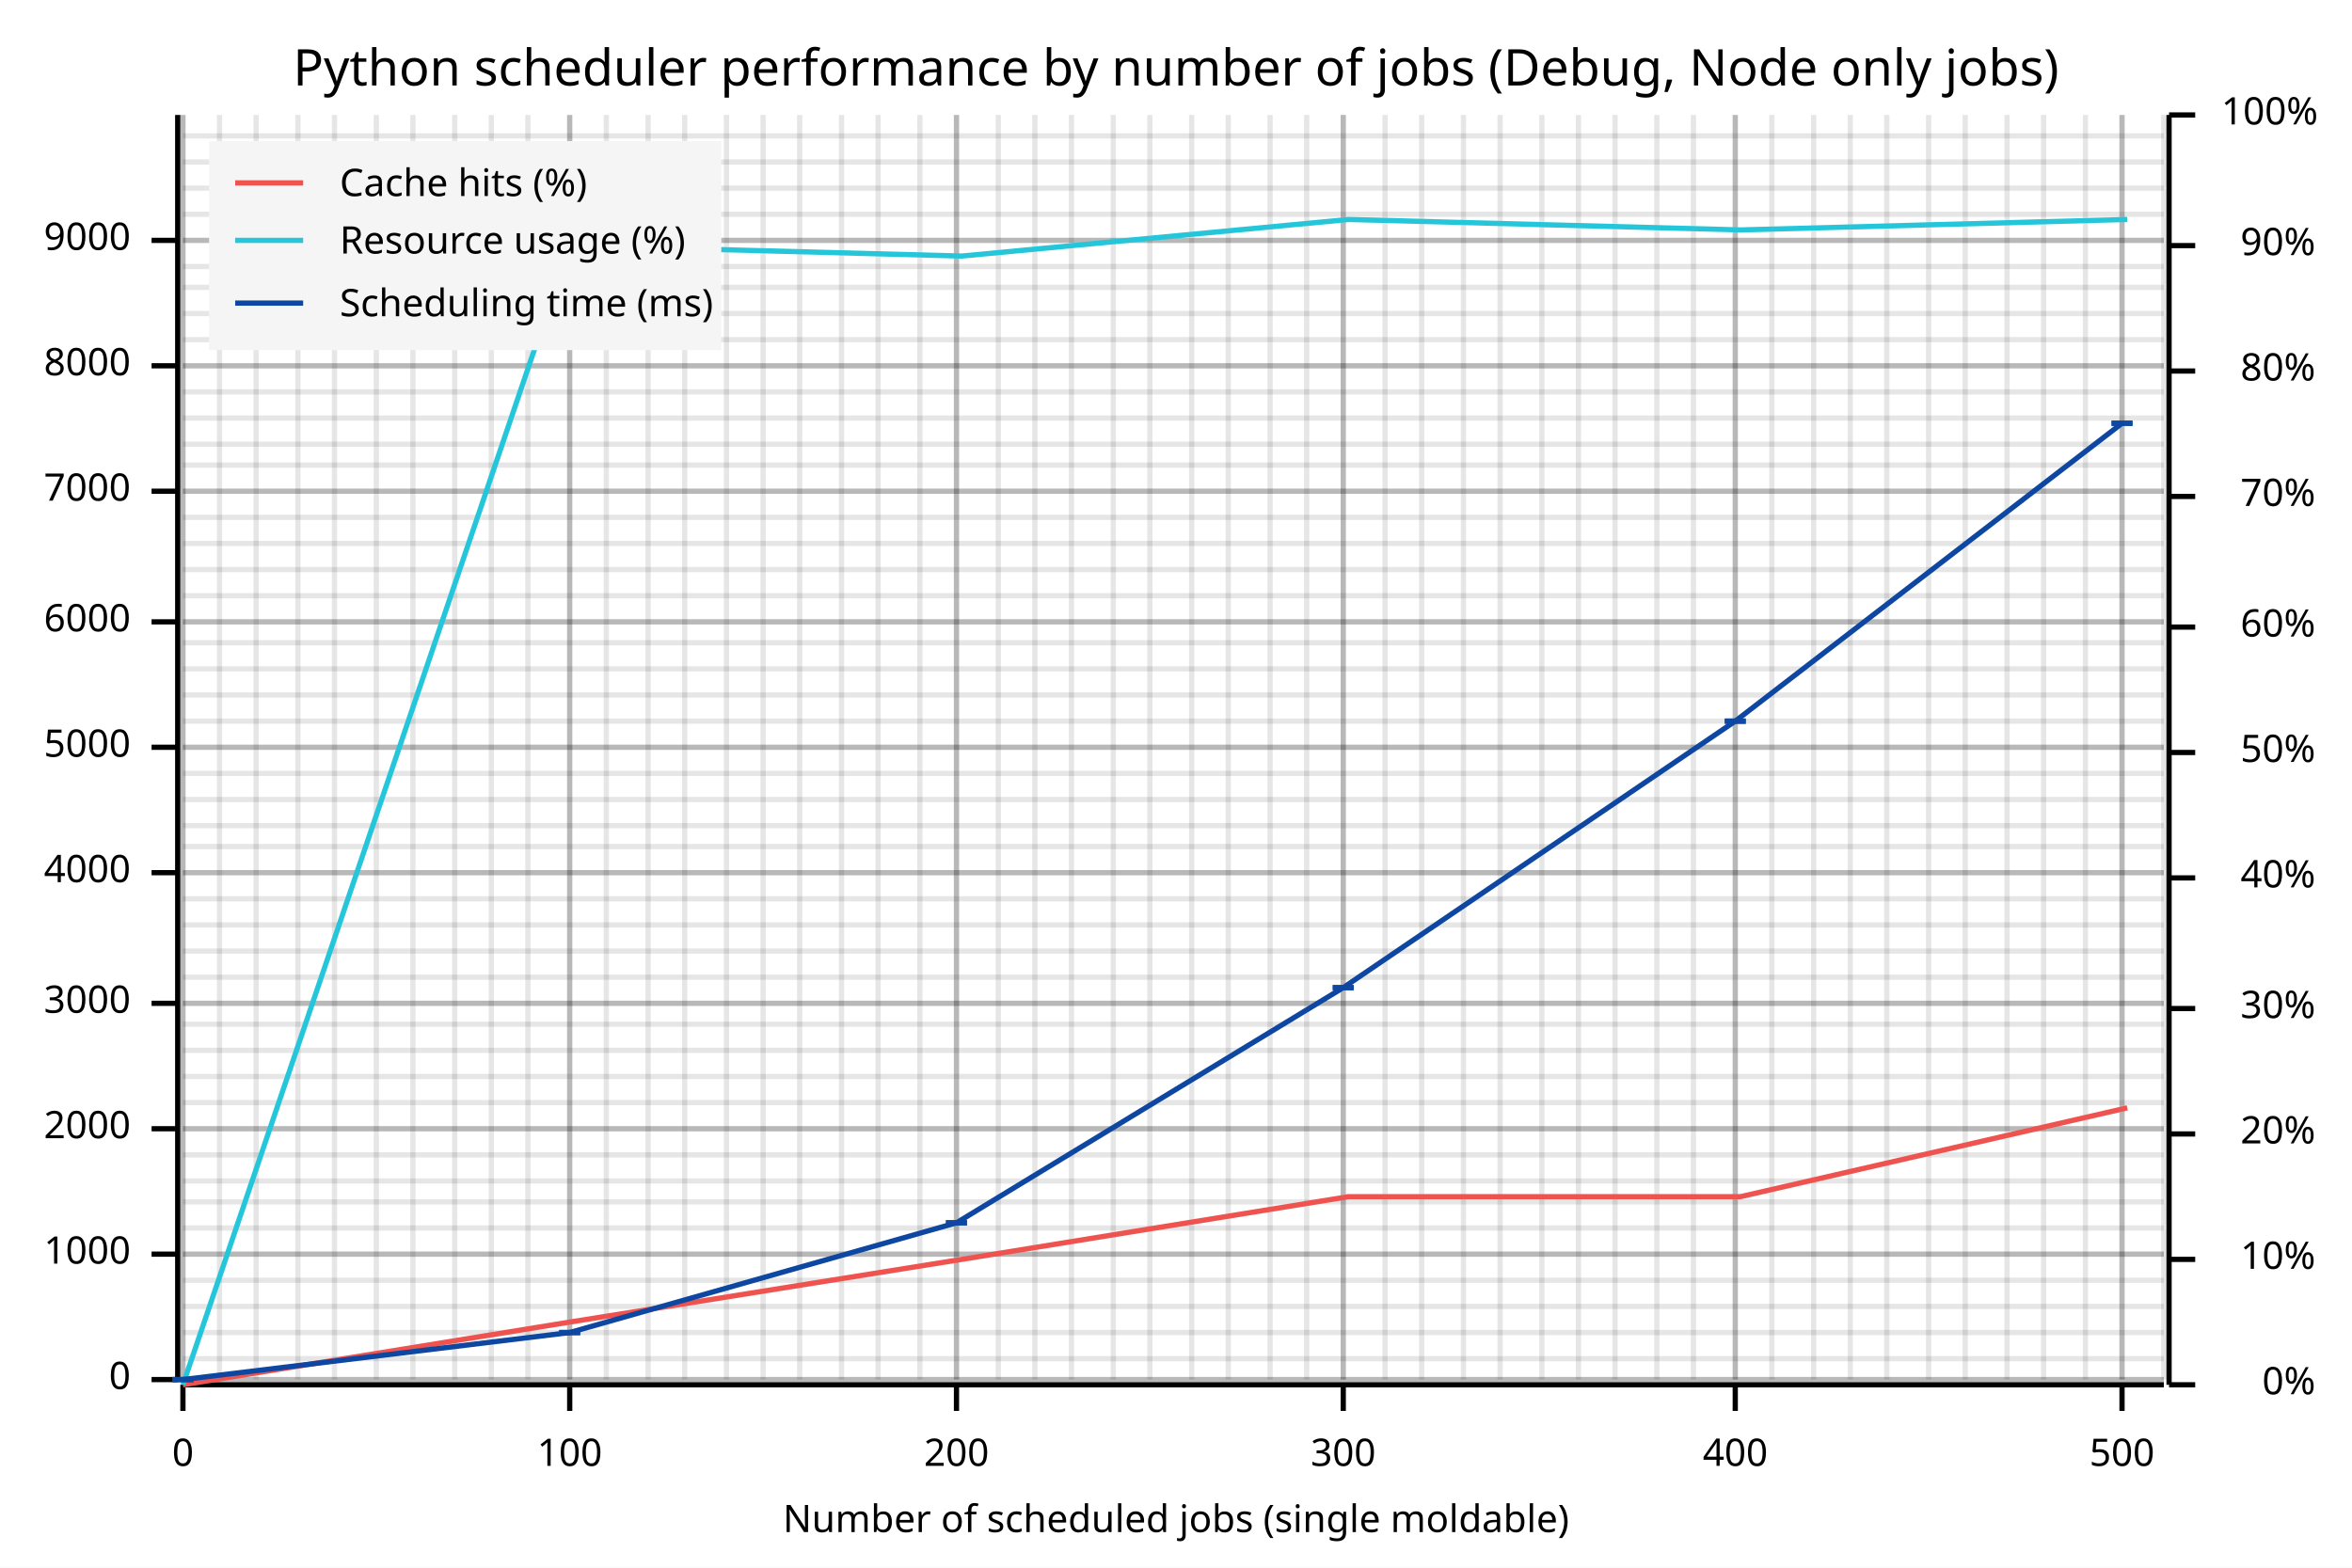
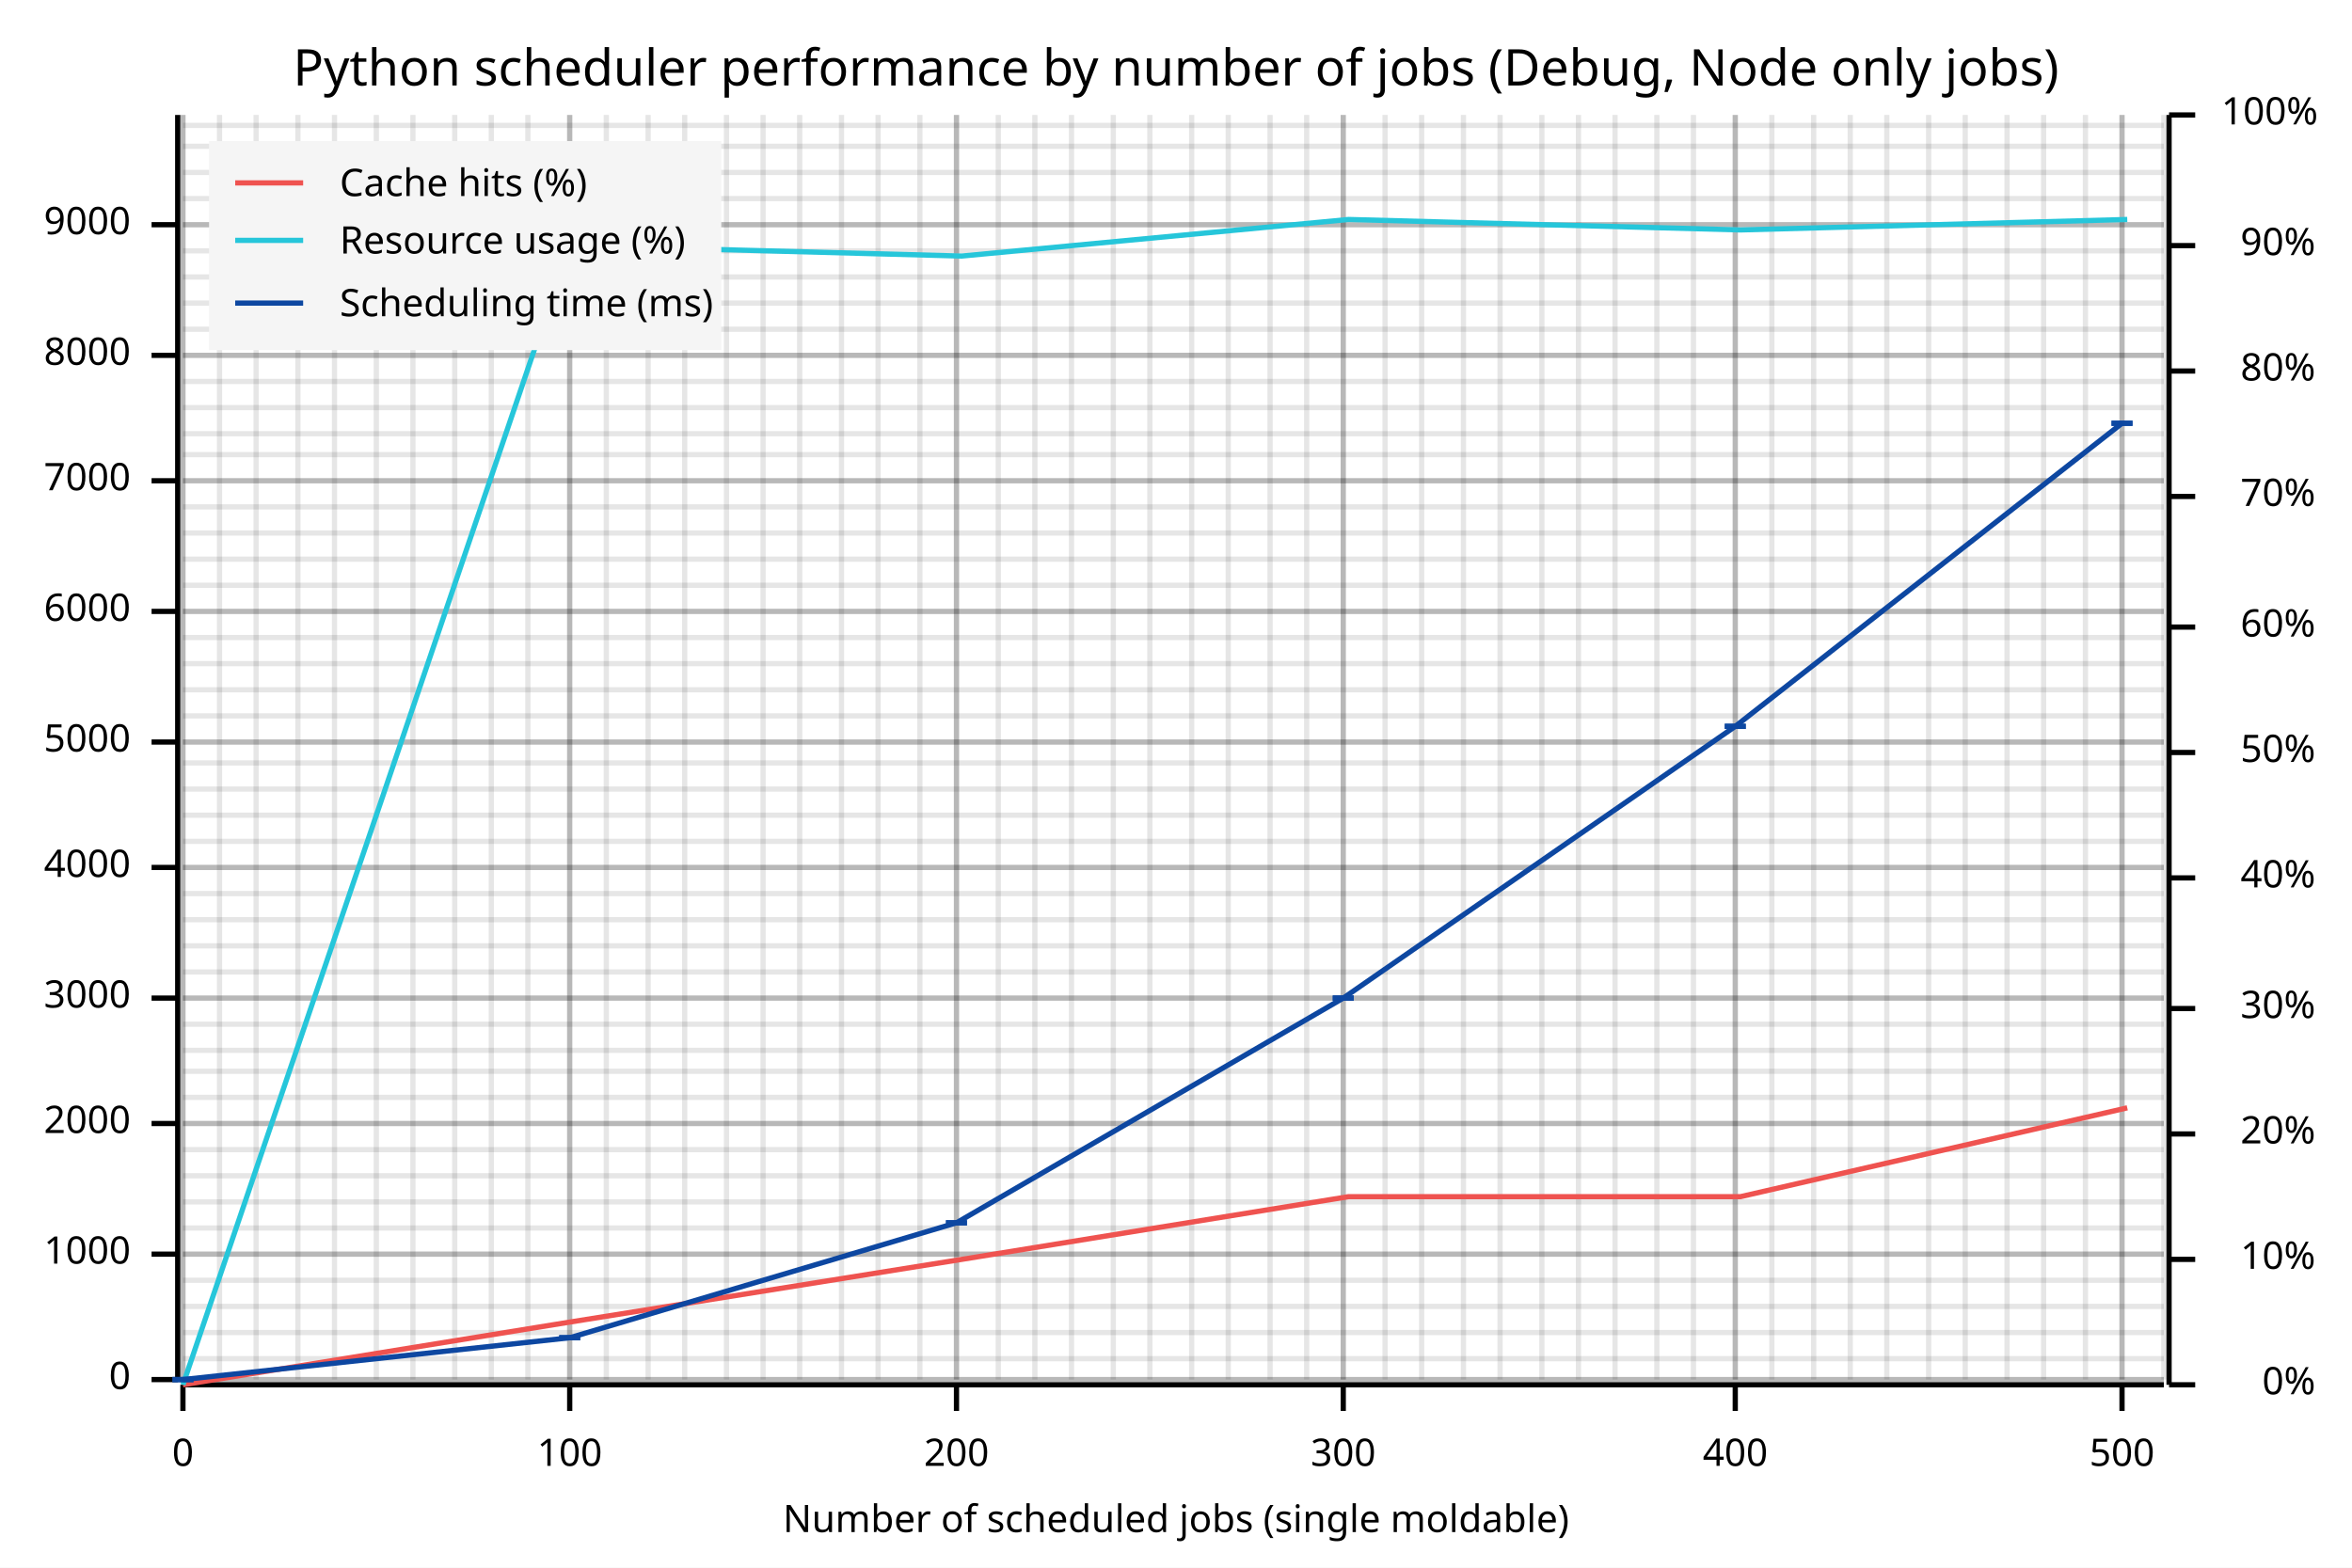
<svg xmlns="http://www.w3.org/2000/svg" width="450" height="300" viewBox="0 0 450 300">
  <rect x="0" y="0" width="450" height="300" opacity="1" fill="#FFFFFF" stroke="none" />
  <text x="225" y="9" dy="0.76em" text-anchor="middle" font-family="sans-serif" font-size="9.677" opacity="1" fill="#000000">
Python scheduler performance by number of jobs (Debug, Node only jobs)
</text>
  <line opacity="0.1" stroke="#000000" stroke-width="1" x1="35" y1="264" x2="35" y2="22" />
  <line opacity="0.1" stroke="#000000" stroke-width="1" x1="42" y1="264" x2="42" y2="22" />
  <line opacity="0.1" stroke="#000000" stroke-width="1" x1="49" y1="264" x2="49" y2="22" />
  <line opacity="0.1" stroke="#000000" stroke-width="1" x1="57" y1="264" x2="57" y2="22" />
  <line opacity="0.1" stroke="#000000" stroke-width="1" x1="64" y1="264" x2="64" y2="22" />
  <line opacity="0.1" stroke="#000000" stroke-width="1" x1="72" y1="264" x2="72" y2="22" />
  <line opacity="0.1" stroke="#000000" stroke-width="1" x1="79" y1="264" x2="79" y2="22" />
  <line opacity="0.1" stroke="#000000" stroke-width="1" x1="87" y1="264" x2="87" y2="22" />
  <line opacity="0.1" stroke="#000000" stroke-width="1" x1="94" y1="264" x2="94" y2="22" />
  <line opacity="0.1" stroke="#000000" stroke-width="1" x1="101" y1="264" x2="101" y2="22" />
  <line opacity="0.1" stroke="#000000" stroke-width="1" x1="109" y1="264" x2="109" y2="22" />
  <line opacity="0.1" stroke="#000000" stroke-width="1" x1="116" y1="264" x2="116" y2="22" />
  <line opacity="0.1" stroke="#000000" stroke-width="1" x1="124" y1="264" x2="124" y2="22" />
  <line opacity="0.1" stroke="#000000" stroke-width="1" x1="131" y1="264" x2="131" y2="22" />
  <line opacity="0.1" stroke="#000000" stroke-width="1" x1="139" y1="264" x2="139" y2="22" />
  <line opacity="0.1" stroke="#000000" stroke-width="1" x1="146" y1="264" x2="146" y2="22" />
  <line opacity="0.1" stroke="#000000" stroke-width="1" x1="153" y1="264" x2="153" y2="22" />
  <line opacity="0.1" stroke="#000000" stroke-width="1" x1="161" y1="264" x2="161" y2="22" />
  <line opacity="0.1" stroke="#000000" stroke-width="1" x1="168" y1="264" x2="168" y2="22" />
  <line opacity="0.1" stroke="#000000" stroke-width="1" x1="176" y1="264" x2="176" y2="22" />
  <line opacity="0.1" stroke="#000000" stroke-width="1" x1="183" y1="264" x2="183" y2="22" />
  <line opacity="0.1" stroke="#000000" stroke-width="1" x1="191" y1="264" x2="191" y2="22" />
  <line opacity="0.1" stroke="#000000" stroke-width="1" x1="198" y1="264" x2="198" y2="22" />
  <line opacity="0.1" stroke="#000000" stroke-width="1" x1="205" y1="264" x2="205" y2="22" />
  <line opacity="0.1" stroke="#000000" stroke-width="1" x1="213" y1="264" x2="213" y2="22" />
  <line opacity="0.1" stroke="#000000" stroke-width="1" x1="220" y1="264" x2="220" y2="22" />
  <line opacity="0.1" stroke="#000000" stroke-width="1" x1="228" y1="264" x2="228" y2="22" />
  <line opacity="0.1" stroke="#000000" stroke-width="1" x1="235" y1="264" x2="235" y2="22" />
  <line opacity="0.1" stroke="#000000" stroke-width="1" x1="243" y1="264" x2="243" y2="22" />
  <line opacity="0.1" stroke="#000000" stroke-width="1" x1="250" y1="264" x2="250" y2="22" />
  <line opacity="0.1" stroke="#000000" stroke-width="1" x1="257" y1="264" x2="257" y2="22" />
  <line opacity="0.1" stroke="#000000" stroke-width="1" x1="265" y1="264" x2="265" y2="22" />
  <line opacity="0.1" stroke="#000000" stroke-width="1" x1="272" y1="264" x2="272" y2="22" />
  <line opacity="0.1" stroke="#000000" stroke-width="1" x1="280" y1="264" x2="280" y2="22" />
  <line opacity="0.1" stroke="#000000" stroke-width="1" x1="287" y1="264" x2="287" y2="22" />
  <line opacity="0.1" stroke="#000000" stroke-width="1" x1="295" y1="264" x2="295" y2="22" />
  <line opacity="0.1" stroke="#000000" stroke-width="1" x1="302" y1="264" x2="302" y2="22" />
  <line opacity="0.1" stroke="#000000" stroke-width="1" x1="309" y1="264" x2="309" y2="22" />
  <line opacity="0.1" stroke="#000000" stroke-width="1" x1="317" y1="264" x2="317" y2="22" />
  <line opacity="0.1" stroke="#000000" stroke-width="1" x1="324" y1="264" x2="324" y2="22" />
  <line opacity="0.1" stroke="#000000" stroke-width="1" x1="332" y1="264" x2="332" y2="22" />
  <line opacity="0.1" stroke="#000000" stroke-width="1" x1="339" y1="264" x2="339" y2="22" />
  <line opacity="0.1" stroke="#000000" stroke-width="1" x1="347" y1="264" x2="347" y2="22" />
  <line opacity="0.1" stroke="#000000" stroke-width="1" x1="354" y1="264" x2="354" y2="22" />
  <line opacity="0.1" stroke="#000000" stroke-width="1" x1="361" y1="264" x2="361" y2="22" />
  <line opacity="0.1" stroke="#000000" stroke-width="1" x1="369" y1="264" x2="369" y2="22" />
  <line opacity="0.1" stroke="#000000" stroke-width="1" x1="376" y1="264" x2="376" y2="22" />
  <line opacity="0.1" stroke="#000000" stroke-width="1" x1="384" y1="264" x2="384" y2="22" />
  <line opacity="0.1" stroke="#000000" stroke-width="1" x1="391" y1="264" x2="391" y2="22" />
  <line opacity="0.1" stroke="#000000" stroke-width="1" x1="399" y1="264" x2="399" y2="22" />
  <line opacity="0.1" stroke="#000000" stroke-width="1" x1="406" y1="264" x2="406" y2="22" />
  <line opacity="0.1" stroke="#000000" stroke-width="1" x1="414" y1="264" x2="414" y2="22" />
  <line opacity="0.1" stroke="#000000" stroke-width="1" x1="35" y1="264" x2="414" y2="264" />
  <line opacity="0.1" stroke="#000000" stroke-width="1" x1="35" y1="260" x2="414" y2="260" />
  <line opacity="0.1" stroke="#000000" stroke-width="1" x1="35" y1="255" x2="414" y2="255" />
  <line opacity="0.1" stroke="#000000" stroke-width="1" x1="35" y1="250" x2="414" y2="250" />
  <line opacity="0.1" stroke="#000000" stroke-width="1" x1="35" y1="245" x2="414" y2="245" />
  <line opacity="0.1" stroke="#000000" stroke-width="1" x1="35" y1="240" x2="414" y2="240" />
  <line opacity="0.1" stroke="#000000" stroke-width="1" x1="35" y1="235" x2="414" y2="235" />
  <line opacity="0.1" stroke="#000000" stroke-width="1" x1="35" y1="230" x2="414" y2="230" />
-   <line opacity="0.1" stroke="#000000" stroke-width="1" x1="35" y1="226" x2="414" y2="226" />
-   <line opacity="0.1" stroke="#000000" stroke-width="1" x1="35" y1="221" x2="414" y2="221" />
-   <line opacity="0.1" stroke="#000000" stroke-width="1" x1="35" y1="216" x2="414" y2="216" />
-   <line opacity="0.1" stroke="#000000" stroke-width="1" x1="35" y1="211" x2="414" y2="211" />
-   <line opacity="0.1" stroke="#000000" stroke-width="1" x1="35" y1="206" x2="414" y2="206" />
+   <line opacity="0.1" stroke="#000000" stroke-width="1" x1="35" y1="225" x2="414" y2="225" />
+   <line opacity="0.1" stroke="#000000" stroke-width="1" x1="35" y1="220" x2="414" y2="220" />
+   <line opacity="0.1" stroke="#000000" stroke-width="1" x1="35" y1="215" x2="414" y2="215" />
+   <line opacity="0.1" stroke="#000000" stroke-width="1" x1="35" y1="210" x2="414" y2="210" />
+   <line opacity="0.1" stroke="#000000" stroke-width="1" x1="35" y1="205" x2="414" y2="205" />
  <line opacity="0.1" stroke="#000000" stroke-width="1" x1="35" y1="201" x2="414" y2="201" />
  <line opacity="0.1" stroke="#000000" stroke-width="1" x1="35" y1="196" x2="414" y2="196" />
-   <line opacity="0.1" stroke="#000000" stroke-width="1" x1="35" y1="192" x2="414" y2="192" />
-   <line opacity="0.1" stroke="#000000" stroke-width="1" x1="35" y1="187" x2="414" y2="187" />
-   <line opacity="0.1" stroke="#000000" stroke-width="1" x1="35" y1="182" x2="414" y2="182" />
-   <line opacity="0.1" stroke="#000000" stroke-width="1" x1="35" y1="177" x2="414" y2="177" />
-   <line opacity="0.1" stroke="#000000" stroke-width="1" x1="35" y1="172" x2="414" y2="172" />
-   <line opacity="0.1" stroke="#000000" stroke-width="1" x1="35" y1="167" x2="414" y2="167" />
-   <line opacity="0.1" stroke="#000000" stroke-width="1" x1="35" y1="162" x2="414" y2="162" />
-   <line opacity="0.1" stroke="#000000" stroke-width="1" x1="35" y1="158" x2="414" y2="158" />
-   <line opacity="0.1" stroke="#000000" stroke-width="1" x1="35" y1="153" x2="414" y2="153" />
-   <line opacity="0.1" stroke="#000000" stroke-width="1" x1="35" y1="148" x2="414" y2="148" />
-   <line opacity="0.1" stroke="#000000" stroke-width="1" x1="35" y1="143" x2="414" y2="143" />
-   <line opacity="0.1" stroke="#000000" stroke-width="1" x1="35" y1="138" x2="414" y2="138" />
-   <line opacity="0.1" stroke="#000000" stroke-width="1" x1="35" y1="133" x2="414" y2="133" />
-   <line opacity="0.1" stroke="#000000" stroke-width="1" x1="35" y1="128" x2="414" y2="128" />
-   <line opacity="0.1" stroke="#000000" stroke-width="1" x1="35" y1="123" x2="414" y2="123" />
-   <line opacity="0.1" stroke="#000000" stroke-width="1" x1="35" y1="119" x2="414" y2="119" />
-   <line opacity="0.1" stroke="#000000" stroke-width="1" x1="35" y1="114" x2="414" y2="114" />
-   <line opacity="0.1" stroke="#000000" stroke-width="1" x1="35" y1="109" x2="414" y2="109" />
-   <line opacity="0.1" stroke="#000000" stroke-width="1" x1="35" y1="104" x2="414" y2="104" />
-   <line opacity="0.1" stroke="#000000" stroke-width="1" x1="35" y1="99" x2="414" y2="99" />
-   <line opacity="0.1" stroke="#000000" stroke-width="1" x1="35" y1="94" x2="414" y2="94" />
-   <line opacity="0.1" stroke="#000000" stroke-width="1" x1="35" y1="89" x2="414" y2="89" />
-   <line opacity="0.1" stroke="#000000" stroke-width="1" x1="35" y1="85" x2="414" y2="85" />
-   <line opacity="0.1" stroke="#000000" stroke-width="1" x1="35" y1="80" x2="414" y2="80" />
-   <line opacity="0.1" stroke="#000000" stroke-width="1" x1="35" y1="75" x2="414" y2="75" />
-   <line opacity="0.1" stroke="#000000" stroke-width="1" x1="35" y1="70" x2="414" y2="70" />
-   <line opacity="0.1" stroke="#000000" stroke-width="1" x1="35" y1="65" x2="414" y2="65" />
-   <line opacity="0.1" stroke="#000000" stroke-width="1" x1="35" y1="60" x2="414" y2="60" />
-   <line opacity="0.1" stroke="#000000" stroke-width="1" x1="35" y1="55" x2="414" y2="55" />
-   <line opacity="0.1" stroke="#000000" stroke-width="1" x1="35" y1="51" x2="414" y2="51" />
-   <line opacity="0.1" stroke="#000000" stroke-width="1" x1="35" y1="46" x2="414" y2="46" />
-   <line opacity="0.1" stroke="#000000" stroke-width="1" x1="35" y1="41" x2="414" y2="41" />
-   <line opacity="0.1" stroke="#000000" stroke-width="1" x1="35" y1="36" x2="414" y2="36" />
-   <line opacity="0.1" stroke="#000000" stroke-width="1" x1="35" y1="31" x2="414" y2="31" />
-   <line opacity="0.1" stroke="#000000" stroke-width="1" x1="35" y1="26" x2="414" y2="26" />
+   <line opacity="0.1" stroke="#000000" stroke-width="1" x1="35" y1="191" x2="414" y2="191" />
+   <line opacity="0.1" stroke="#000000" stroke-width="1" x1="35" y1="186" x2="414" y2="186" />
+   <line opacity="0.1" stroke="#000000" stroke-width="1" x1="35" y1="181" x2="414" y2="181" />
+   <line opacity="0.1" stroke="#000000" stroke-width="1" x1="35" y1="176" x2="414" y2="176" />
+   <line opacity="0.1" stroke="#000000" stroke-width="1" x1="35" y1="171" x2="414" y2="171" />
+   <line opacity="0.1" stroke="#000000" stroke-width="1" x1="35" y1="166" x2="414" y2="166" />
+   <line opacity="0.1" stroke="#000000" stroke-width="1" x1="35" y1="161" x2="414" y2="161" />
+   <line opacity="0.1" stroke="#000000" stroke-width="1" x1="35" y1="156" x2="414" y2="156" />
+   <line opacity="0.1" stroke="#000000" stroke-width="1" x1="35" y1="151" x2="414" y2="151" />
+   <line opacity="0.1" stroke="#000000" stroke-width="1" x1="35" y1="146" x2="414" y2="146" />
+   <line opacity="0.1" stroke="#000000" stroke-width="1" x1="35" y1="142" x2="414" y2="142" />
+   <line opacity="0.1" stroke="#000000" stroke-width="1" x1="35" y1="137" x2="414" y2="137" />
+   <line opacity="0.1" stroke="#000000" stroke-width="1" x1="35" y1="132" x2="414" y2="132" />
+   <line opacity="0.1" stroke="#000000" stroke-width="1" x1="35" y1="127" x2="414" y2="127" />
+   <line opacity="0.1" stroke="#000000" stroke-width="1" x1="35" y1="122" x2="414" y2="122" />
+   <line opacity="0.1" stroke="#000000" stroke-width="1" x1="35" y1="117" x2="414" y2="117" />
+   <line opacity="0.1" stroke="#000000" stroke-width="1" x1="35" y1="112" x2="414" y2="112" />
+   <line opacity="0.1" stroke="#000000" stroke-width="1" x1="35" y1="107" x2="414" y2="107" />
+   <line opacity="0.1" stroke="#000000" stroke-width="1" x1="35" y1="102" x2="414" y2="102" />
+   <line opacity="0.1" stroke="#000000" stroke-width="1" x1="35" y1="97" x2="414" y2="97" />
+   <line opacity="0.1" stroke="#000000" stroke-width="1" x1="35" y1="92" x2="414" y2="92" />
+   <line opacity="0.1" stroke="#000000" stroke-width="1" x1="35" y1="87" x2="414" y2="87" />
+   <line opacity="0.1" stroke="#000000" stroke-width="1" x1="35" y1="83" x2="414" y2="83" />
+   <line opacity="0.1" stroke="#000000" stroke-width="1" x1="35" y1="78" x2="414" y2="78" />
+   <line opacity="0.1" stroke="#000000" stroke-width="1" x1="35" y1="73" x2="414" y2="73" />
+   <line opacity="0.1" stroke="#000000" stroke-width="1" x1="35" y1="68" x2="414" y2="68" />
+   <line opacity="0.1" stroke="#000000" stroke-width="1" x1="35" y1="63" x2="414" y2="63" />
+   <line opacity="0.1" stroke="#000000" stroke-width="1" x1="35" y1="58" x2="414" y2="58" />
+   <line opacity="0.1" stroke="#000000" stroke-width="1" x1="35" y1="53" x2="414" y2="53" />
+   <line opacity="0.1" stroke="#000000" stroke-width="1" x1="35" y1="48" x2="414" y2="48" />
+   <line opacity="0.1" stroke="#000000" stroke-width="1" x1="35" y1="43" x2="414" y2="43" />
+   <line opacity="0.1" stroke="#000000" stroke-width="1" x1="35" y1="38" x2="414" y2="38" />
+   <line opacity="0.1" stroke="#000000" stroke-width="1" x1="35" y1="33" x2="414" y2="33" />
+   <line opacity="0.1" stroke="#000000" stroke-width="1" x1="35" y1="28" x2="414" y2="28" />
+   <line opacity="0.1" stroke="#000000" stroke-width="1" x1="35" y1="24" x2="414" y2="24" />
  <text x="225" y="295" dy="-0.5ex" text-anchor="middle" font-family="sans-serif" font-size="7.258" opacity="1" fill="#000000">
Number of scheduled jobs (single moldable)
</text>
  <line opacity="0.2" stroke="#000000" stroke-width="1" x1="35" y1="264" x2="35" y2="22" />
  <line opacity="0.2" stroke="#000000" stroke-width="1" x1="109" y1="264" x2="109" y2="22" />
  <line opacity="0.2" stroke="#000000" stroke-width="1" x1="183" y1="264" x2="183" y2="22" />
  <line opacity="0.2" stroke="#000000" stroke-width="1" x1="257" y1="264" x2="257" y2="22" />
  <line opacity="0.2" stroke="#000000" stroke-width="1" x1="332" y1="264" x2="332" y2="22" />
  <line opacity="0.2" stroke="#000000" stroke-width="1" x1="406" y1="264" x2="406" y2="22" />
  <line opacity="0.2" stroke="#000000" stroke-width="1" x1="35" y1="264" x2="414" y2="264" />
  <line opacity="0.2" stroke="#000000" stroke-width="1" x1="35" y1="240" x2="414" y2="240" />
-   <line opacity="0.2" stroke="#000000" stroke-width="1" x1="35" y1="216" x2="414" y2="216" />
-   <line opacity="0.2" stroke="#000000" stroke-width="1" x1="35" y1="192" x2="414" y2="192" />
-   <line opacity="0.2" stroke="#000000" stroke-width="1" x1="35" y1="167" x2="414" y2="167" />
-   <line opacity="0.2" stroke="#000000" stroke-width="1" x1="35" y1="143" x2="414" y2="143" />
-   <line opacity="0.2" stroke="#000000" stroke-width="1" x1="35" y1="119" x2="414" y2="119" />
-   <line opacity="0.2" stroke="#000000" stroke-width="1" x1="35" y1="94" x2="414" y2="94" />
-   <line opacity="0.2" stroke="#000000" stroke-width="1" x1="35" y1="70" x2="414" y2="70" />
-   <line opacity="0.2" stroke="#000000" stroke-width="1" x1="35" y1="46" x2="414" y2="46" />
+   <line opacity="0.2" stroke="#000000" stroke-width="1" x1="35" y1="215" x2="414" y2="215" />
+   <line opacity="0.2" stroke="#000000" stroke-width="1" x1="35" y1="191" x2="414" y2="191" />
+   <line opacity="0.2" stroke="#000000" stroke-width="1" x1="35" y1="166" x2="414" y2="166" />
+   <line opacity="0.2" stroke="#000000" stroke-width="1" x1="35" y1="142" x2="414" y2="142" />
+   <line opacity="0.2" stroke="#000000" stroke-width="1" x1="35" y1="117" x2="414" y2="117" />
+   <line opacity="0.2" stroke="#000000" stroke-width="1" x1="35" y1="92" x2="414" y2="92" />
+   <line opacity="0.2" stroke="#000000" stroke-width="1" x1="35" y1="68" x2="414" y2="68" />
+   <line opacity="0.2" stroke="#000000" stroke-width="1" x1="35" y1="43" x2="414" y2="43" />
  <polyline fill="none" opacity="1" stroke="#000000" stroke-width="1" points="34,22 34,264 " />
  <text x="25" y="264" dy="0.5ex" text-anchor="end" font-family="sans-serif" font-size="7.258" opacity="1" fill="#000000">
0
</text>
  <polyline fill="none" opacity="1" stroke="#000000" stroke-width="1" points="29,264 34,264 " />
  <text x="25" y="240" dy="0.5ex" text-anchor="end" font-family="sans-serif" font-size="7.258" opacity="1" fill="#000000">
1000
</text>
  <polyline fill="none" opacity="1" stroke="#000000" stroke-width="1" points="29,240 34,240 " />
-   <text x="25" y="216" dy="0.5ex" text-anchor="end" font-family="sans-serif" font-size="7.258" opacity="1" fill="#000000">
+   <text x="25" y="215" dy="0.5ex" text-anchor="end" font-family="sans-serif" font-size="7.258" opacity="1" fill="#000000">
2000
</text>
-   <polyline fill="none" opacity="1" stroke="#000000" stroke-width="1" points="29,216 34,216 " />
-   <text x="25" y="192" dy="0.5ex" text-anchor="end" font-family="sans-serif" font-size="7.258" opacity="1" fill="#000000">
+   <polyline fill="none" opacity="1" stroke="#000000" stroke-width="1" points="29,215 34,215 " />
+   <text x="25" y="191" dy="0.5ex" text-anchor="end" font-family="sans-serif" font-size="7.258" opacity="1" fill="#000000">
3000
</text>
-   <polyline fill="none" opacity="1" stroke="#000000" stroke-width="1" points="29,192 34,192 " />
-   <text x="25" y="167" dy="0.5ex" text-anchor="end" font-family="sans-serif" font-size="7.258" opacity="1" fill="#000000">
+   <polyline fill="none" opacity="1" stroke="#000000" stroke-width="1" points="29,191 34,191 " />
+   <text x="25" y="166" dy="0.5ex" text-anchor="end" font-family="sans-serif" font-size="7.258" opacity="1" fill="#000000">
4000
</text>
-   <polyline fill="none" opacity="1" stroke="#000000" stroke-width="1" points="29,167 34,167 " />
-   <text x="25" y="143" dy="0.5ex" text-anchor="end" font-family="sans-serif" font-size="7.258" opacity="1" fill="#000000">
+   <polyline fill="none" opacity="1" stroke="#000000" stroke-width="1" points="29,166 34,166 " />
+   <text x="25" y="142" dy="0.5ex" text-anchor="end" font-family="sans-serif" font-size="7.258" opacity="1" fill="#000000">
5000
</text>
-   <polyline fill="none" opacity="1" stroke="#000000" stroke-width="1" points="29,143 34,143 " />
-   <text x="25" y="119" dy="0.5ex" text-anchor="end" font-family="sans-serif" font-size="7.258" opacity="1" fill="#000000">
+   <polyline fill="none" opacity="1" stroke="#000000" stroke-width="1" points="29,142 34,142 " />
+   <text x="25" y="117" dy="0.5ex" text-anchor="end" font-family="sans-serif" font-size="7.258" opacity="1" fill="#000000">
6000
</text>
-   <polyline fill="none" opacity="1" stroke="#000000" stroke-width="1" points="29,119 34,119 " />
-   <text x="25" y="94" dy="0.5ex" text-anchor="end" font-family="sans-serif" font-size="7.258" opacity="1" fill="#000000">
+   <polyline fill="none" opacity="1" stroke="#000000" stroke-width="1" points="29,117 34,117 " />
+   <text x="25" y="92" dy="0.5ex" text-anchor="end" font-family="sans-serif" font-size="7.258" opacity="1" fill="#000000">
7000
</text>
-   <polyline fill="none" opacity="1" stroke="#000000" stroke-width="1" points="29,94 34,94 " />
-   <text x="25" y="70" dy="0.5ex" text-anchor="end" font-family="sans-serif" font-size="7.258" opacity="1" fill="#000000">
+   <polyline fill="none" opacity="1" stroke="#000000" stroke-width="1" points="29,92 34,92 " />
+   <text x="25" y="68" dy="0.5ex" text-anchor="end" font-family="sans-serif" font-size="7.258" opacity="1" fill="#000000">
8000
</text>
-   <polyline fill="none" opacity="1" stroke="#000000" stroke-width="1" points="29,70 34,70 " />
-   <text x="25" y="46" dy="0.5ex" text-anchor="end" font-family="sans-serif" font-size="7.258" opacity="1" fill="#000000">
+   <polyline fill="none" opacity="1" stroke="#000000" stroke-width="1" points="29,68 34,68 " />
+   <text x="25" y="43" dy="0.5ex" text-anchor="end" font-family="sans-serif" font-size="7.258" opacity="1" fill="#000000">
9000
</text>
-   <polyline fill="none" opacity="1" stroke="#000000" stroke-width="1" points="29,46 34,46 " />
+   <polyline fill="none" opacity="1" stroke="#000000" stroke-width="1" points="29,43 34,43 " />
  <polyline fill="none" opacity="1" stroke="#000000" stroke-width="1" points="35,265 414,265 " />
  <text x="35" y="275" dy="0.76em" text-anchor="middle" font-family="sans-serif" font-size="7.258" opacity="1" fill="#000000">
0
</text>
  <polyline fill="none" opacity="1" stroke="#000000" stroke-width="1" points="35,265 35,270 " />
  <text x="109" y="275" dy="0.76em" text-anchor="middle" font-family="sans-serif" font-size="7.258" opacity="1" fill="#000000">
100
</text>
  <polyline fill="none" opacity="1" stroke="#000000" stroke-width="1" points="109,265 109,270 " />
  <text x="183" y="275" dy="0.76em" text-anchor="middle" font-family="sans-serif" font-size="7.258" opacity="1" fill="#000000">
200
</text>
  <polyline fill="none" opacity="1" stroke="#000000" stroke-width="1" points="183,265 183,270 " />
  <text x="257" y="275" dy="0.76em" text-anchor="middle" font-family="sans-serif" font-size="7.258" opacity="1" fill="#000000">
300
</text>
  <polyline fill="none" opacity="1" stroke="#000000" stroke-width="1" points="257,265 257,270 " />
  <text x="332" y="275" dy="0.76em" text-anchor="middle" font-family="sans-serif" font-size="7.258" opacity="1" fill="#000000">
400
</text>
  <polyline fill="none" opacity="1" stroke="#000000" stroke-width="1" points="332,265 332,270 " />
  <text x="406" y="275" dy="0.76em" text-anchor="middle" font-family="sans-serif" font-size="7.258" opacity="1" fill="#000000">
500
</text>
  <polyline fill="none" opacity="1" stroke="#000000" stroke-width="1" points="406,265 406,270 " />
  <polyline fill="none" opacity="1" stroke="#000000" stroke-width="1" points="415,22 415,265 " />
  <text x="443" y="265" dy="0.5ex" text-anchor="end" font-family="sans-serif" font-size="7.258" opacity="1" fill="#000000">
0%
</text>
  <polyline fill="none" opacity="1" stroke="#000000" stroke-width="1" points="415,265 420,265 " />
  <text x="443" y="241" dy="0.5ex" text-anchor="end" font-family="sans-serif" font-size="7.258" opacity="1" fill="#000000">
10%
</text>
  <polyline fill="none" opacity="1" stroke="#000000" stroke-width="1" points="415,241 420,241 " />
  <text x="443" y="217" dy="0.5ex" text-anchor="end" font-family="sans-serif" font-size="7.258" opacity="1" fill="#000000">
20%
</text>
  <polyline fill="none" opacity="1" stroke="#000000" stroke-width="1" points="415,217 420,217 " />
  <text x="443" y="193" dy="0.5ex" text-anchor="end" font-family="sans-serif" font-size="7.258" opacity="1" fill="#000000">
30%
</text>
  <polyline fill="none" opacity="1" stroke="#000000" stroke-width="1" points="415,193 420,193 " />
  <text x="443" y="168" dy="0.5ex" text-anchor="end" font-family="sans-serif" font-size="7.258" opacity="1" fill="#000000">
40%
</text>
  <polyline fill="none" opacity="1" stroke="#000000" stroke-width="1" points="415,168 420,168 " />
  <text x="443" y="144" dy="0.5ex" text-anchor="end" font-family="sans-serif" font-size="7.258" opacity="1" fill="#000000">
50%
</text>
  <polyline fill="none" opacity="1" stroke="#000000" stroke-width="1" points="415,144 420,144 " />
  <text x="443" y="120" dy="0.5ex" text-anchor="end" font-family="sans-serif" font-size="7.258" opacity="1" fill="#000000">
60%
</text>
  <polyline fill="none" opacity="1" stroke="#000000" stroke-width="1" points="415,120 420,120 " />
  <text x="443" y="95" dy="0.5ex" text-anchor="end" font-family="sans-serif" font-size="7.258" opacity="1" fill="#000000">
70%
</text>
  <polyline fill="none" opacity="1" stroke="#000000" stroke-width="1" points="415,95 420,95 " />
  <text x="443" y="71" dy="0.5ex" text-anchor="end" font-family="sans-serif" font-size="7.258" opacity="1" fill="#000000">
80%
</text>
  <polyline fill="none" opacity="1" stroke="#000000" stroke-width="1" points="415,71 420,71 " />
  <text x="443" y="47" dy="0.5ex" text-anchor="end" font-family="sans-serif" font-size="7.258" opacity="1" fill="#000000">
90%
</text>
  <polyline fill="none" opacity="1" stroke="#000000" stroke-width="1" points="415,47 420,47 " />
  <text x="425" y="22" dy="0.5ex" text-anchor="start" font-family="sans-serif" font-size="7.258" opacity="1" fill="#000000">
100%
</text>
  <polyline fill="none" opacity="1" stroke="#000000" stroke-width="1" points="415,22 420,22 " />
  <polyline fill="none" opacity="1" stroke="#EF5350" stroke-width="1" points="35,265 109,253 184,241 258,229 333,229 407,212 " />
  <polyline fill="none" opacity="1" stroke="#26C6DA" stroke-width="1" points="35,265 109,47 184,49 258,42 333,44 407,42 " />
-   <polyline fill="none" opacity="1" stroke="#0D47A1" stroke-width="1" points="35,264 109,255 183,234 257,189 332,138 406,81 " />
+   <polyline fill="none" opacity="1" stroke="#0D47A1" stroke-width="1" points="35,264 109,256 183,234 257,191 332,139 406,81 " />
  <line opacity="0.8" stroke="#0D47A1" stroke-width="1" x1="33" y1="264" x2="37" y2="264" />
  <line opacity="0.8" stroke="#0D47A1" stroke-width="1" x1="35" y1="264" x2="35" y2="264" />
  <rect x="33" y="264" width="4" height="0" opacity="0.8" fill="none" stroke="#0D47A1" />
  <line opacity="0.8" stroke="#0D47A1" stroke-width="1" x1="33" y1="264" x2="37" y2="264" />
  <line opacity="0.8" stroke="#0D47A1" stroke-width="1" x1="35" y1="264" x2="35" y2="264" />
  <line opacity="0.8" stroke="#0D47A1" stroke-width="1" x1="33" y1="264" x2="37" y2="264" />
-   <line opacity="0.8" stroke="#0D47A1" stroke-width="1" x1="107" y1="255" x2="111" y2="255" />
-   <line opacity="0.8" stroke="#0D47A1" stroke-width="1" x1="109" y1="255" x2="109" y2="255" />
-   <rect x="107" y="255" width="4" height="0" opacity="0.8" fill="none" stroke="#0D47A1" />
-   <line opacity="0.8" stroke="#0D47A1" stroke-width="1" x1="107" y1="255" x2="111" y2="255" />
-   <line opacity="0.8" stroke="#0D47A1" stroke-width="1" x1="109" y1="255" x2="109" y2="255" />
-   <line opacity="0.8" stroke="#0D47A1" stroke-width="1" x1="107" y1="255" x2="111" y2="255" />
+   <line opacity="0.8" stroke="#0D47A1" stroke-width="1" x1="107" y1="256" x2="111" y2="256" />
+   <line opacity="0.8" stroke="#0D47A1" stroke-width="1" x1="109" y1="256" x2="109" y2="256" />
+   <rect x="107" y="256" width="4" height="0" opacity="0.8" fill="none" stroke="#0D47A1" />
+   <line opacity="0.8" stroke="#0D47A1" stroke-width="1" x1="107" y1="256" x2="111" y2="256" />
+   <line opacity="0.8" stroke="#0D47A1" stroke-width="1" x1="109" y1="256" x2="109" y2="256" />
+   <line opacity="0.8" stroke="#0D47A1" stroke-width="1" x1="107" y1="256" x2="111" y2="256" />
  <line opacity="0.8" stroke="#0D47A1" stroke-width="1" x1="181" y1="234" x2="185" y2="234" />
  <line opacity="0.8" stroke="#0D47A1" stroke-width="1" x1="183" y1="234" x2="183" y2="234" />
  <rect x="181" y="234" width="4" height="0" opacity="0.8" fill="none" stroke="#0D47A1" />
  <line opacity="0.8" stroke="#0D47A1" stroke-width="1" x1="181" y1="234" x2="185" y2="234" />
  <line opacity="0.8" stroke="#0D47A1" stroke-width="1" x1="183" y1="234" x2="183" y2="234" />
  <line opacity="0.8" stroke="#0D47A1" stroke-width="1" x1="181" y1="234" x2="185" y2="234" />
-   <line opacity="0.8" stroke="#0D47A1" stroke-width="1" x1="255" y1="189" x2="259" y2="189" />
-   <line opacity="0.8" stroke="#0D47A1" stroke-width="1" x1="257" y1="189" x2="257" y2="189" />
-   <rect x="255" y="189" width="4" height="0" opacity="0.8" fill="none" stroke="#0D47A1" />
-   <line opacity="0.8" stroke="#0D47A1" stroke-width="1" x1="255" y1="189" x2="259" y2="189" />
-   <line opacity="0.8" stroke="#0D47A1" stroke-width="1" x1="257" y1="189" x2="257" y2="189" />
-   <line opacity="0.8" stroke="#0D47A1" stroke-width="1" x1="255" y1="189" x2="259" y2="189" />
-   <line opacity="0.8" stroke="#0D47A1" stroke-width="1" x1="330" y1="138" x2="334" y2="138" />
-   <line opacity="0.8" stroke="#0D47A1" stroke-width="1" x1="332" y1="138" x2="332" y2="138" />
-   <rect x="330" y="138" width="4" height="0" opacity="0.8" fill="none" stroke="#0D47A1" />
-   <line opacity="0.8" stroke="#0D47A1" stroke-width="1" x1="330" y1="138" x2="334" y2="138" />
-   <line opacity="0.8" stroke="#0D47A1" stroke-width="1" x1="332" y1="138" x2="332" y2="138" />
-   <line opacity="0.8" stroke="#0D47A1" stroke-width="1" x1="330" y1="138" x2="334" y2="138" />
+   <line opacity="0.8" stroke="#0D47A1" stroke-width="1" x1="255" y1="191" x2="259" y2="191" />
+   <line opacity="0.8" stroke="#0D47A1" stroke-width="1" x1="257" y1="191" x2="257" y2="191" />
+   <rect x="255" y="191" width="4" height="0" opacity="0.8" fill="none" stroke="#0D47A1" />
+   <line opacity="0.8" stroke="#0D47A1" stroke-width="1" x1="255" y1="191" x2="259" y2="191" />
+   <line opacity="0.8" stroke="#0D47A1" stroke-width="1" x1="257" y1="191" x2="257" y2="191" />
+   <line opacity="0.8" stroke="#0D47A1" stroke-width="1" x1="255" y1="191" x2="259" y2="191" />
+   <line opacity="0.8" stroke="#0D47A1" stroke-width="1" x1="330" y1="139" x2="334" y2="139" />
+   <line opacity="0.8" stroke="#0D47A1" stroke-width="1" x1="332" y1="139" x2="332" y2="139" />
+   <rect x="330" y="139" width="4" height="0" opacity="0.8" fill="none" stroke="#0D47A1" />
+   <line opacity="0.8" stroke="#0D47A1" stroke-width="1" x1="330" y1="139" x2="334" y2="139" />
+   <line opacity="0.8" stroke="#0D47A1" stroke-width="1" x1="332" y1="139" x2="332" y2="139" />
+   <line opacity="0.8" stroke="#0D47A1" stroke-width="1" x1="330" y1="139" x2="334" y2="139" />
  <line opacity="0.8" stroke="#0D47A1" stroke-width="1" x1="404" y1="81" x2="408" y2="81" />
  <line opacity="0.8" stroke="#0D47A1" stroke-width="1" x1="406" y1="81" x2="406" y2="81" />
  <rect x="404" y="81" width="4" height="0" opacity="0.8" fill="none" stroke="#0D47A1" />
  <line opacity="0.8" stroke="#0D47A1" stroke-width="1" x1="404" y1="81" x2="408" y2="81" />
  <line opacity="0.8" stroke="#0D47A1" stroke-width="1" x1="406" y1="81" x2="406" y2="81" />
  <line opacity="0.8" stroke="#0D47A1" stroke-width="1" x1="404" y1="81" x2="408" y2="81" />
  <rect x="40" y="27" width="98" height="40" opacity="1" fill="#F5F5F5" stroke="none" />
  <text x="65" y="32" dy="0.76em" text-anchor="start" font-family="sans-serif" font-size="7.258" opacity="1" fill="#000000">
Cache hits (%)
</text>
  <text x="65" y="43" dy="0.76em" text-anchor="start" font-family="sans-serif" font-size="7.258" opacity="1" fill="#000000">
Resource usage (%)
</text>
  <text x="65" y="55" dy="0.76em" text-anchor="start" font-family="sans-serif" font-size="7.258" opacity="1" fill="#000000">
Scheduling time (ms)
</text>
  <polyline fill="none" opacity="1" stroke="#EF5350" stroke-width="1" points="45,35 58,35 " />
  <polyline fill="none" opacity="1" stroke="#26C6DA" stroke-width="1" points="45,46 58,46 " />
  <polyline fill="none" opacity="1" stroke="#0D47A1" stroke-width="1" points="45,58 58,58 " />
</svg>
